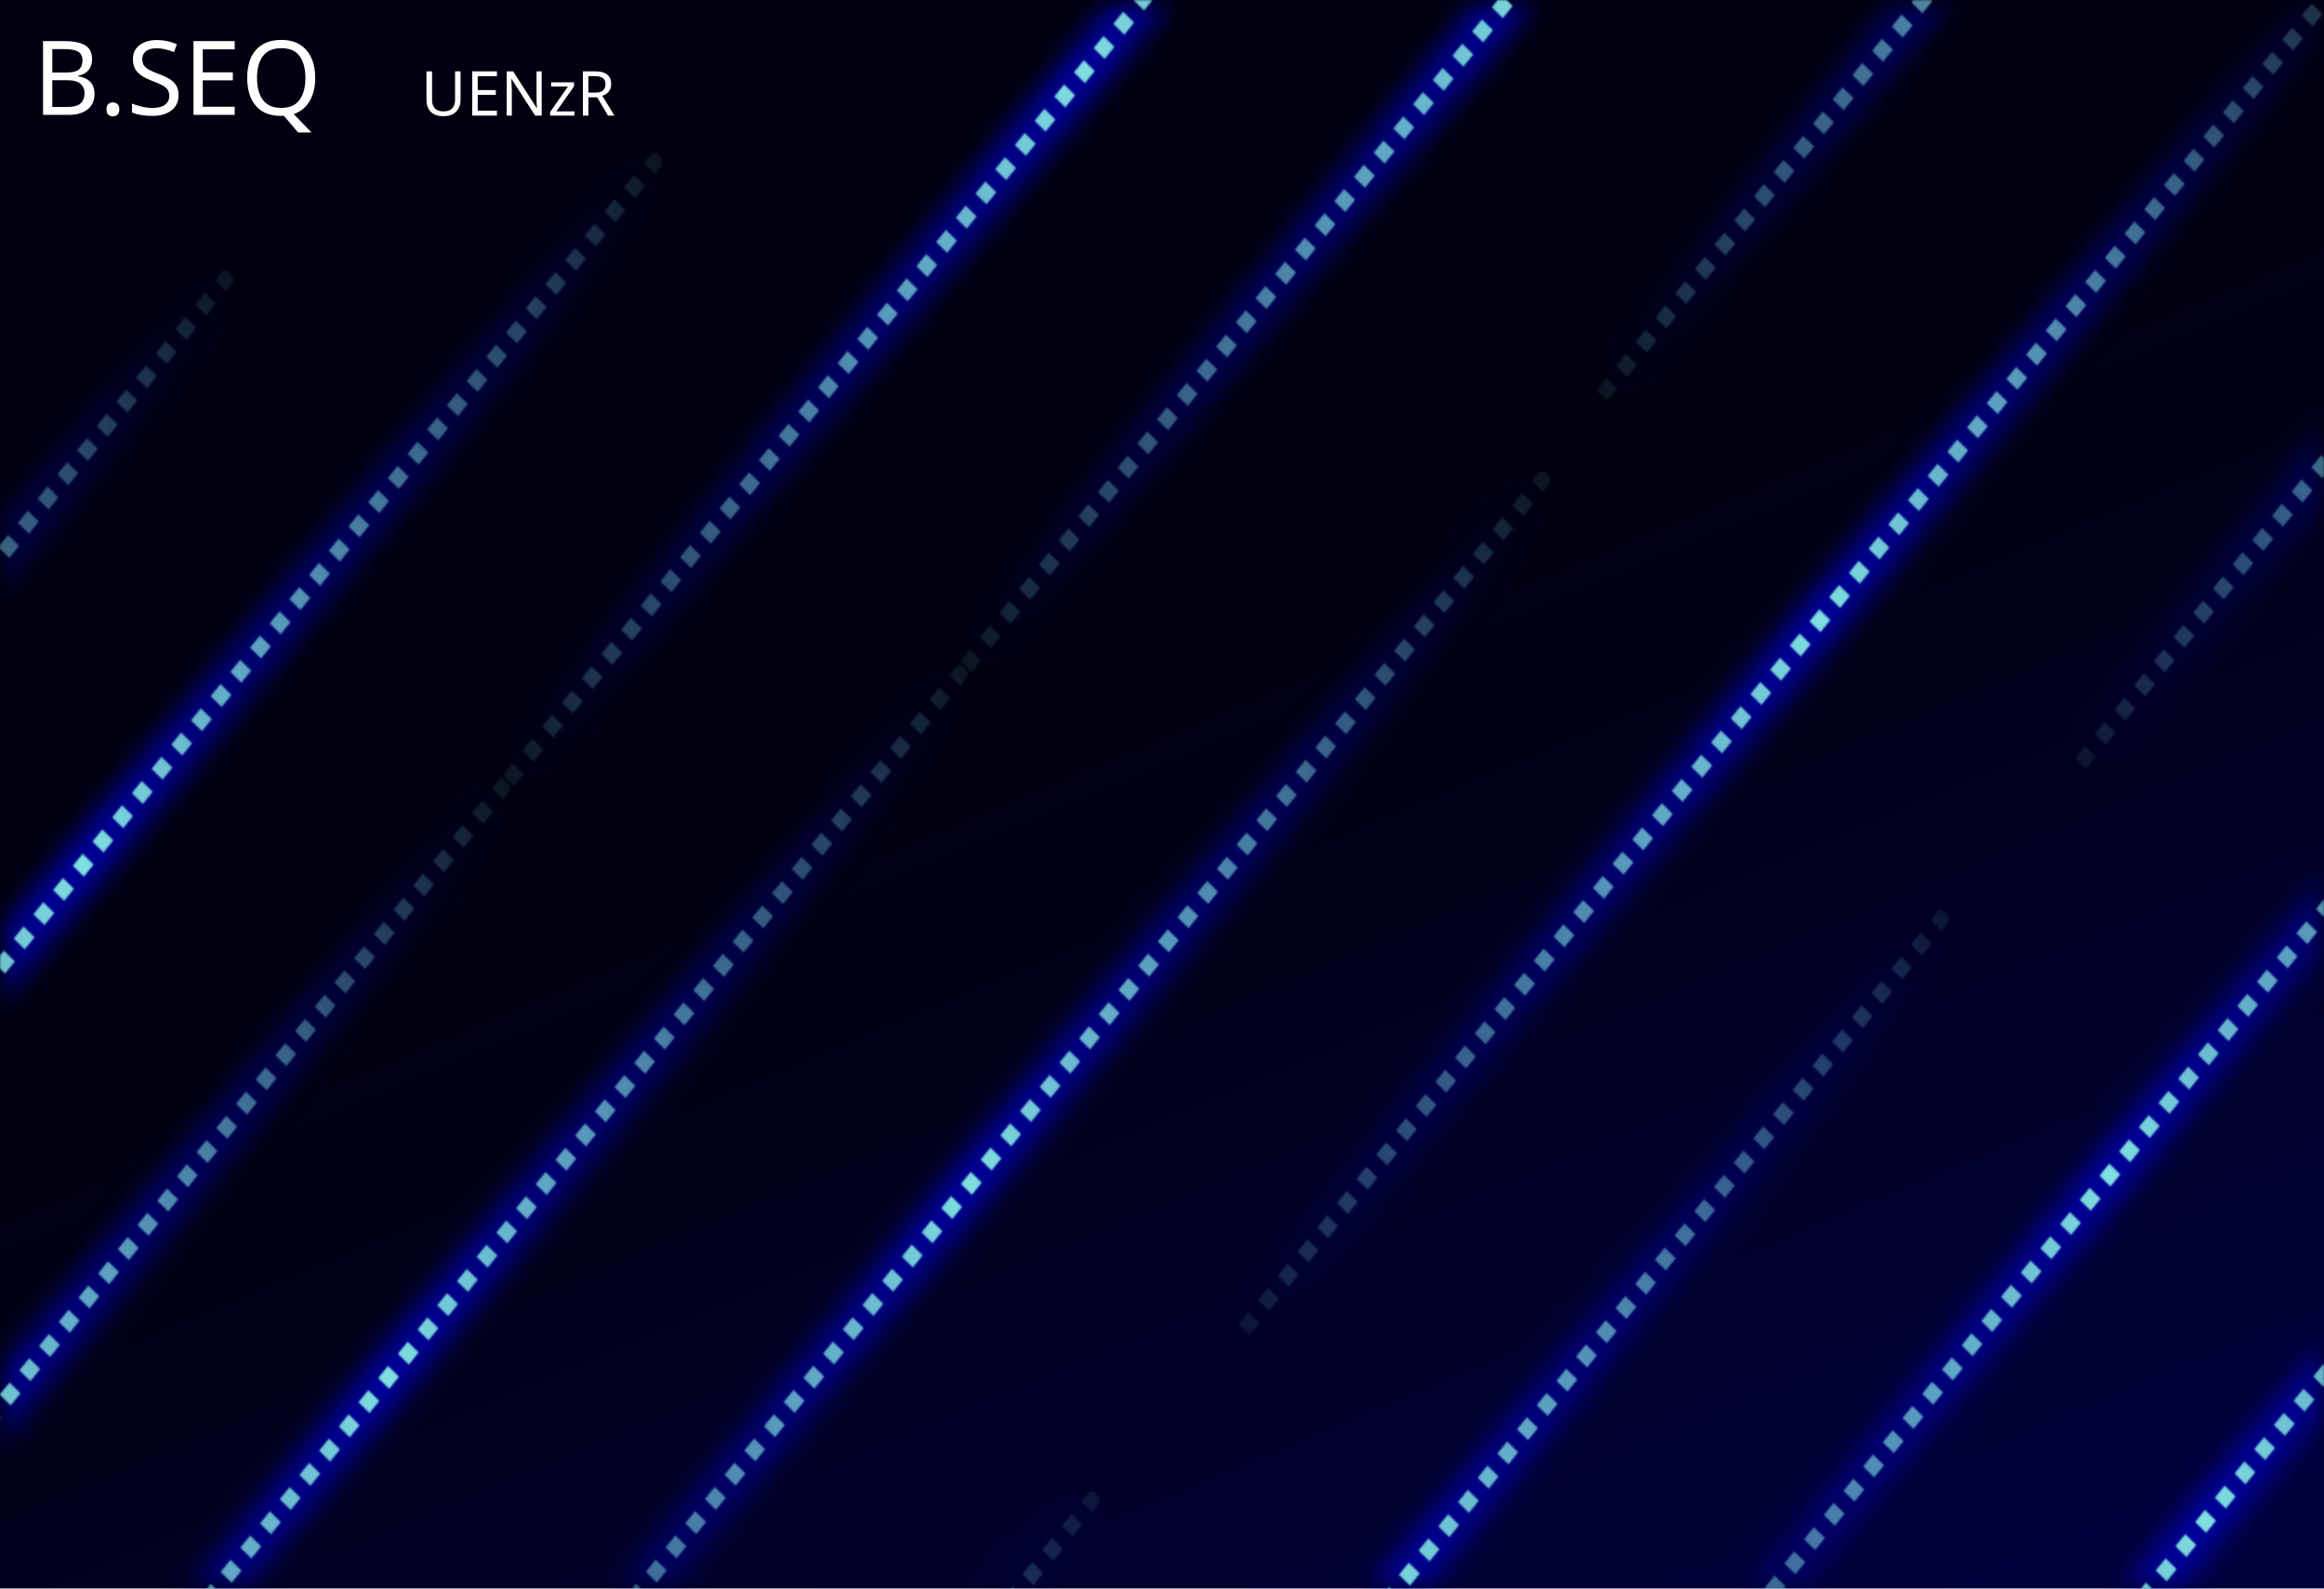
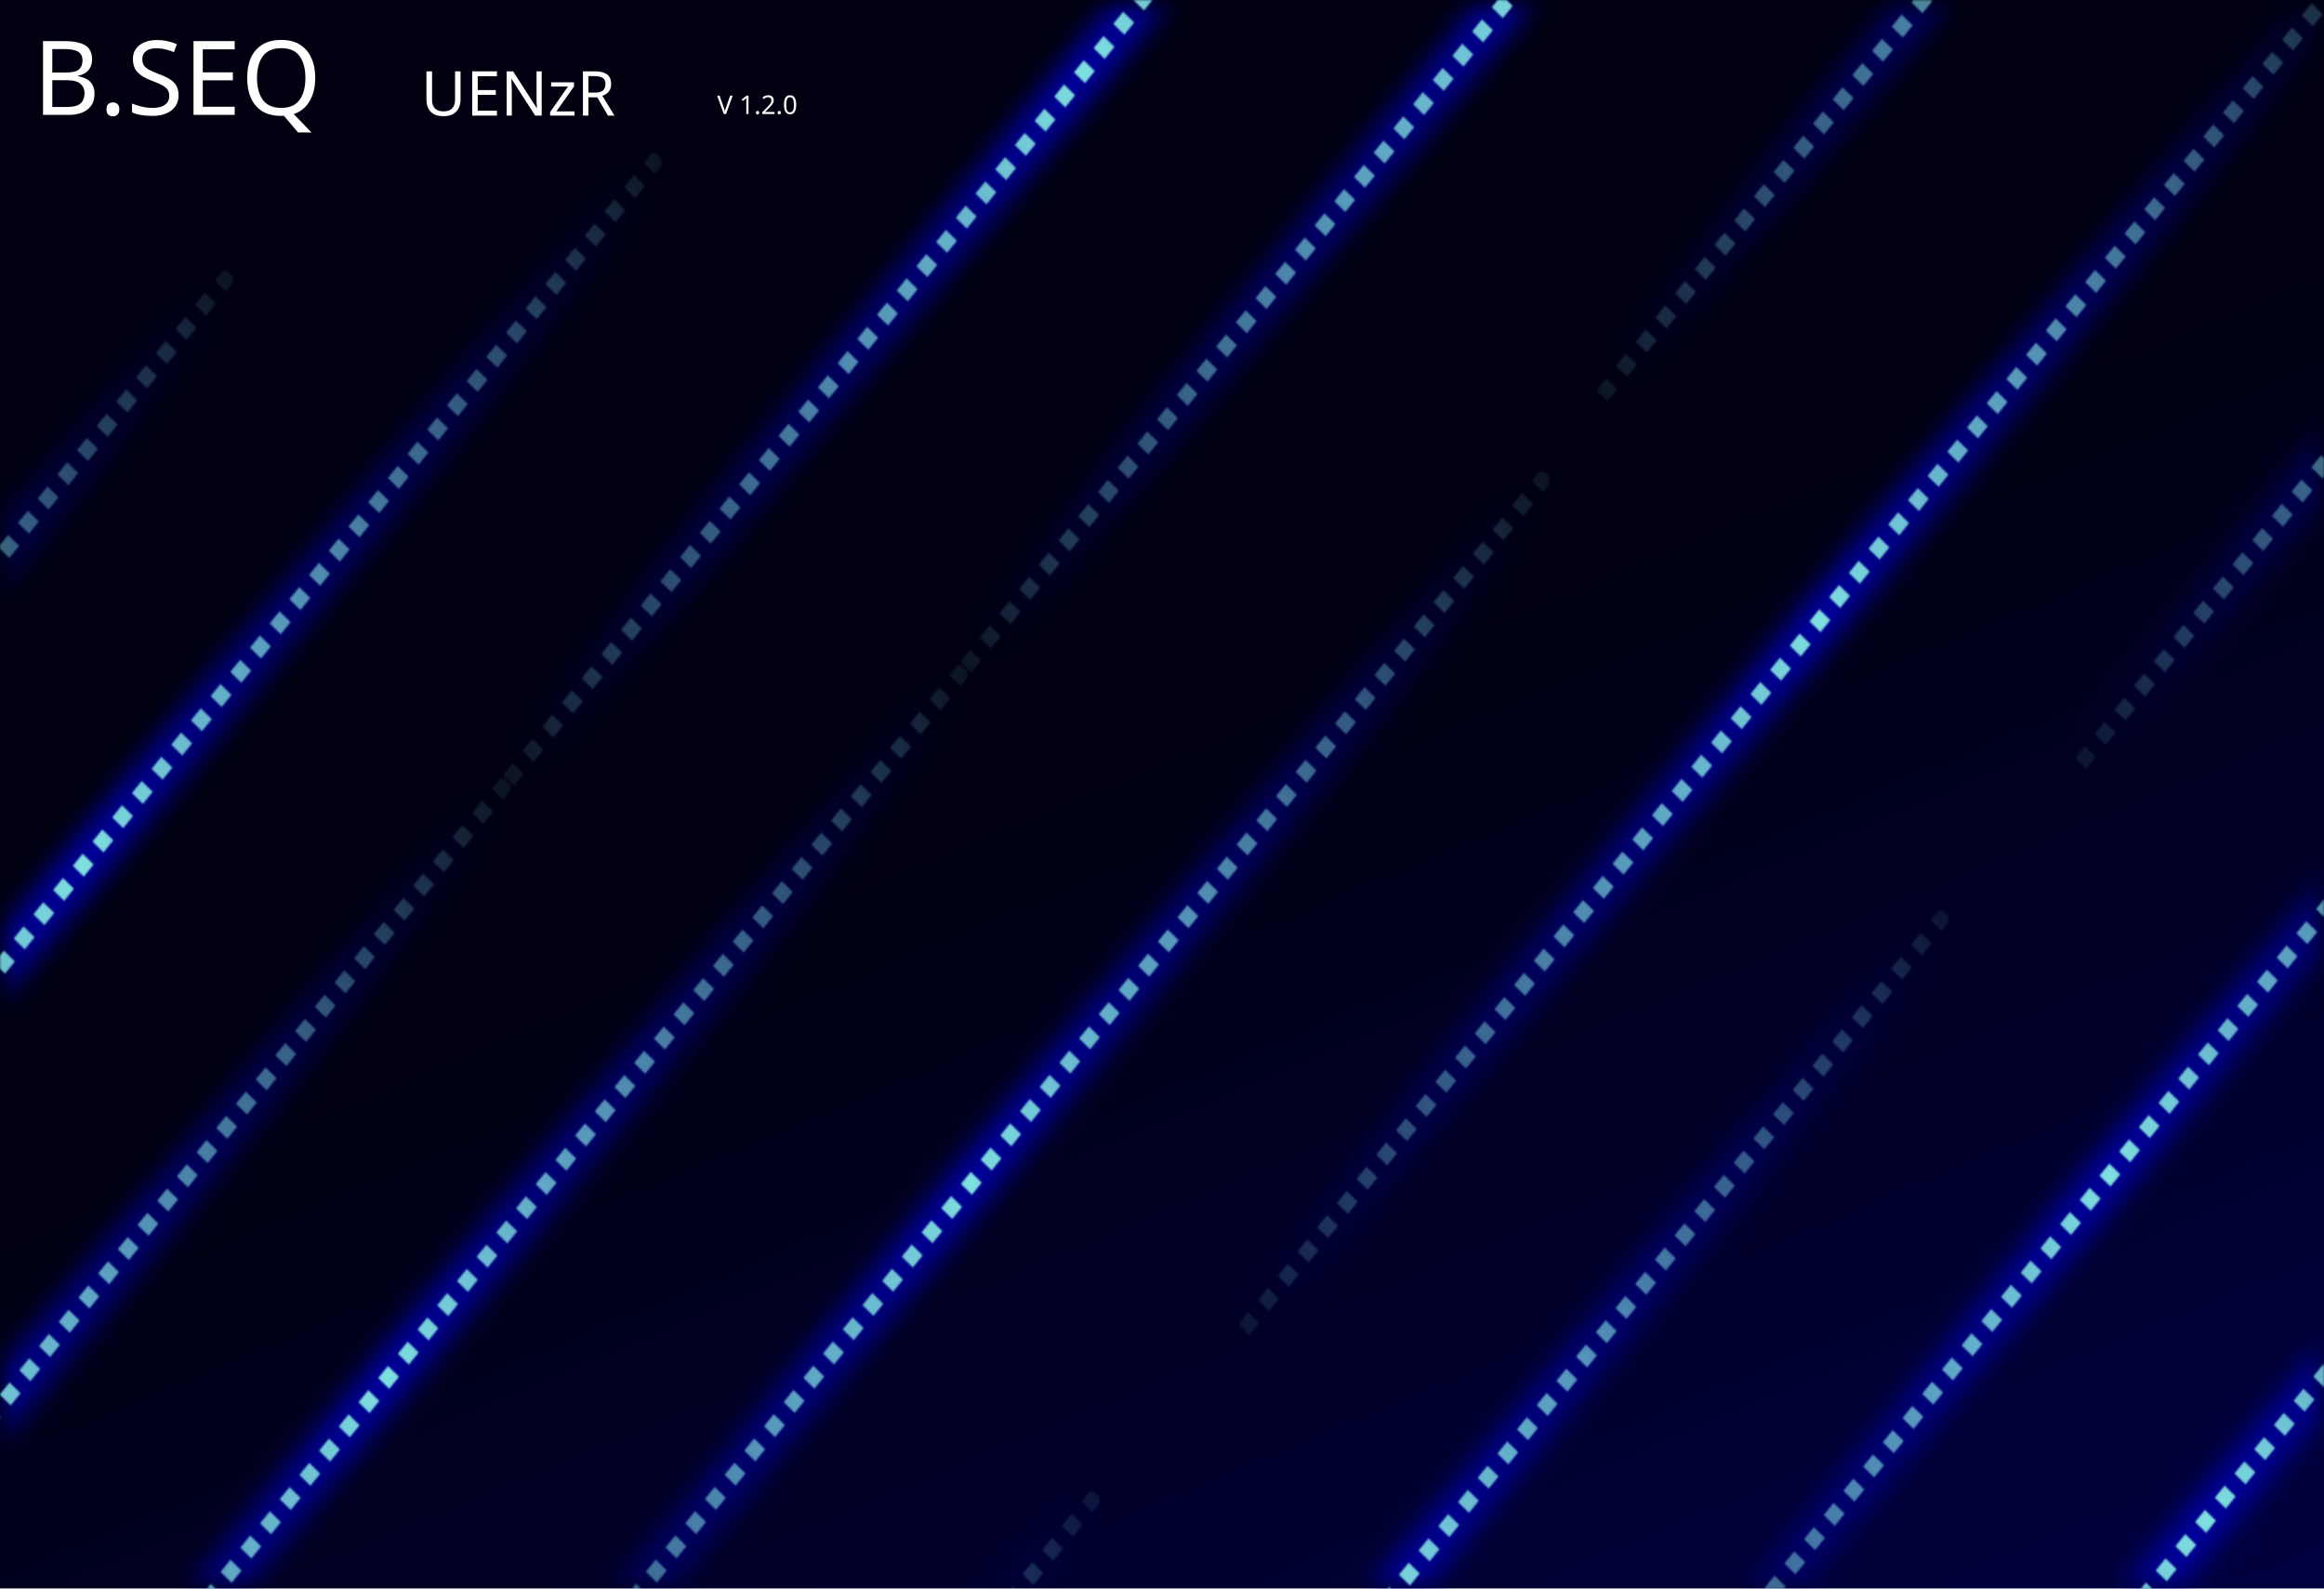
<svg xmlns="http://www.w3.org/2000/svg" xmlns:ns1="http://www.openswatchbook.org/uri/2009/osb" xmlns:xlink="http://www.w3.org/1999/xlink" width="1200" height="820" viewBox="0 0 317.5 216.958" version="1.1" id="svg8" style="enable-background:new">
  <defs id="defs2">
    <linearGradient id="linearGradient927">
      <stop style="stop-color:#000010;stop-opacity:1" offset="0" id="stop923" />
      <stop style="stop-color:#00003f;stop-opacity:1" offset="1" id="stop925" />
    </linearGradient>
    <linearGradient id="linearGradient4605">
      <stop id="stop4601" offset="0" style="stop-color:#00009f;stop-opacity:1" />
      <stop id="stop4603" offset="1" style="stop-color:#00009f;stop-opacity:0" />
    </linearGradient>
    <linearGradient id="linearGradient4595">
      <stop style="stop-color:#7fdfdf;stop-opacity:1" offset="0" id="stop4591" />
      <stop style="stop-color:#7fdfdf;stop-opacity:0" offset="1" id="stop4593" />
    </linearGradient>
    <linearGradient id="linearGradient2375" ns1:paint="solid">
      <stop style="stop-color:#ffffff;stop-opacity:1;" offset="0" id="stop2373" />
    </linearGradient>
    <radialGradient xlink:href="#linearGradient4605" id="radialGradient2391" cx="195.775" cy="211.741" fx="195.775" fy="211.741" r="68.555" gradientTransform="matrix(1.312379,-0.00627665,0.00838169,1.678578,-113.1774,-160.8956)" gradientUnits="userSpaceOnUse" />
    <radialGradient xlink:href="#linearGradient4595" id="radialGradient2391-3" cx="195.775" cy="211.741" fx="195.775" fy="211.741" r="68.555" gradientTransform="matrix(1.498988,-0.00695547,0.00837595,1.805116,-149.7096,-187.5559)" gradientUnits="userSpaceOnUse" />
    <filter style="color-interpolation-filters:sRGB" id="filter4643" x="-0.026" width="1.051" y="-0.023" height="1.046">
      <feGaussianBlur stdDeviation="1.458" id="feGaussianBlur4645" />
    </filter>
    <filter style="color-interpolation-filters:sRGB" id="filter4651" x="-0.003" width="1.005" y="-0.002" height="1.005">
      <feGaussianBlur stdDeviation="0.146" id="feGaussianBlur4653" />
    </filter>
    <radialGradient xlink:href="#linearGradient4605" id="radialGradient2391-36" cx="195.775" cy="211.741" fx="195.775" fy="211.741" r="68.555" gradientTransform="matrix(1.312379,-0.00627665,0.00838169,1.678578,-113.1774,-160.8956)" gradientUnits="userSpaceOnUse" />
    <filter style="color-interpolation-filters:sRGB" id="filter4643-3" x="-0.026" width="1.051" y="-0.023" height="1.046">
      <feGaussianBlur stdDeviation="1.458" id="feGaussianBlur4645-5" />
    </filter>
    <radialGradient xlink:href="#linearGradient4595" id="radialGradient2391-3-6" cx="195.775" cy="211.741" fx="195.775" fy="211.741" r="68.555" gradientTransform="matrix(1.498988,-0.00695547,0.00837595,1.805116,-149.7096,-187.5559)" gradientUnits="userSpaceOnUse" />
    <filter style="color-interpolation-filters:sRGB" id="filter4651-1" x="-0.003" width="1.005" y="-0.002" height="1.005">
      <feGaussianBlur stdDeviation="0.146" id="feGaussianBlur4653-2" />
    </filter>
    <radialGradient xlink:href="#linearGradient4605" id="radialGradient2391-360" cx="195.775" cy="211.741" fx="195.775" fy="211.741" r="68.555" gradientTransform="matrix(1.312379,-0.00627665,0.00838169,1.678578,-113.1774,-160.8956)" gradientUnits="userSpaceOnUse" />
    <filter style="color-interpolation-filters:sRGB" id="filter4643-6" x="-0.026" width="1.051" y="-0.023" height="1.046">
      <feGaussianBlur stdDeviation="1.458" id="feGaussianBlur4645-1" />
    </filter>
    <radialGradient xlink:href="#linearGradient4595" id="radialGradient2391-3-8" cx="195.775" cy="211.741" fx="195.775" fy="211.741" r="68.555" gradientTransform="matrix(1.498988,-0.00695547,0.00837595,1.805116,-149.7096,-187.5559)" gradientUnits="userSpaceOnUse" />
    <filter style="color-interpolation-filters:sRGB" id="filter4651-2" x="-0.003" width="1.005" y="-0.002" height="1.005">
      <feGaussianBlur stdDeviation="0.146" id="feGaussianBlur4653-0" />
    </filter>
    <radialGradient xlink:href="#linearGradient4605" id="radialGradient2391-5" cx="195.775" cy="211.741" fx="195.775" fy="211.741" r="68.555" gradientTransform="matrix(1.312379,-0.00627665,0.00838169,1.678578,-113.1774,-160.8956)" gradientUnits="userSpaceOnUse" />
    <filter style="color-interpolation-filters:sRGB" id="filter4643-2" x="-0.026" width="1.051" y="-0.023" height="1.046">
      <feGaussianBlur stdDeviation="1.458" id="feGaussianBlur4645-8" />
    </filter>
    <radialGradient xlink:href="#linearGradient4595" id="radialGradient2391-3-9" cx="195.775" cy="211.741" fx="195.775" fy="211.741" r="68.555" gradientTransform="matrix(1.498988,-0.00695547,0.00837595,1.805116,-149.7096,-187.5559)" gradientUnits="userSpaceOnUse" />
    <filter style="color-interpolation-filters:sRGB" id="filter4651-6" x="-0.003" width="1.005" y="-0.002" height="1.005">
      <feGaussianBlur stdDeviation="0.146" id="feGaussianBlur4653-1" />
    </filter>
    <radialGradient xlink:href="#linearGradient4605" id="radialGradient2391-7" cx="195.775" cy="211.741" fx="195.775" fy="211.741" r="68.555" gradientTransform="matrix(1.312379,-0.00627665,0.00838169,1.678578,-113.1774,-160.8956)" gradientUnits="userSpaceOnUse" />
    <filter style="color-interpolation-filters:sRGB" id="filter4643-5" x="-0.026" width="1.051" y="-0.023" height="1.046">
      <feGaussianBlur stdDeviation="1.458" id="feGaussianBlur4645-0" />
    </filter>
    <radialGradient xlink:href="#linearGradient4595" id="radialGradient2391-3-3" cx="195.775" cy="211.741" fx="195.775" fy="211.741" r="68.555" gradientTransform="matrix(1.498988,-0.00695547,0.00837595,1.805116,-149.7096,-187.5559)" gradientUnits="userSpaceOnUse" />
    <filter style="color-interpolation-filters:sRGB" id="filter4651-0" x="-0.003" width="1.005" y="-0.002" height="1.005">
      <feGaussianBlur stdDeviation="0.146" id="feGaussianBlur4653-6" />
    </filter>
    <radialGradient xlink:href="#linearGradient4605" id="radialGradient2391-6" cx="195.775" cy="211.741" fx="195.775" fy="211.741" r="68.555" gradientTransform="matrix(1.312379,-0.00627665,0.00838169,1.678578,-113.1774,-160.8956)" gradientUnits="userSpaceOnUse" />
    <filter style="color-interpolation-filters:sRGB" id="filter4643-54" x="-0.026" width="1.051" y="-0.023" height="1.046">
      <feGaussianBlur stdDeviation="1.458" id="feGaussianBlur4645-7" />
    </filter>
    <radialGradient xlink:href="#linearGradient4595" id="radialGradient2391-3-65" cx="195.775" cy="211.741" fx="195.775" fy="211.741" r="68.555" gradientTransform="matrix(1.498988,-0.00695547,0.00837595,1.805116,-149.7096,-187.5559)" gradientUnits="userSpaceOnUse" />
    <filter style="color-interpolation-filters:sRGB" id="filter4651-3" x="-0.003" width="1.005" y="-0.002" height="1.005">
      <feGaussianBlur stdDeviation="0.146" id="feGaussianBlur4653-7" />
    </filter>
    <radialGradient xlink:href="#linearGradient4605" id="radialGradient2391-4" cx="195.775" cy="211.741" fx="195.775" fy="211.741" r="68.555" gradientTransform="matrix(1.312379,-0.00627665,0.00838169,1.678578,-113.1774,-160.8956)" gradientUnits="userSpaceOnUse" />
    <filter style="color-interpolation-filters:sRGB" id="filter4643-4" x="-0.026" width="1.051" y="-0.023" height="1.046">
      <feGaussianBlur stdDeviation="1.458" id="feGaussianBlur4645-3" />
    </filter>
    <radialGradient xlink:href="#linearGradient4595" id="radialGradient2391-3-0" cx="195.775" cy="211.741" fx="195.775" fy="211.741" r="68.555" gradientTransform="matrix(1.498988,-0.00695547,0.00837595,1.805116,-149.7096,-187.5559)" gradientUnits="userSpaceOnUse" />
    <filter style="color-interpolation-filters:sRGB" id="filter4651-68" x="-0.003" width="1.005" y="-0.002" height="1.005">
      <feGaussianBlur stdDeviation="0.146" id="feGaussianBlur4653-8" />
    </filter>
    <radialGradient xlink:href="#linearGradient4605" id="radialGradient2391-9" cx="195.775" cy="211.741" fx="195.775" fy="211.741" r="68.555" gradientTransform="matrix(1.312379,-0.00627665,0.00838169,1.678578,-113.1774,-160.8956)" gradientUnits="userSpaceOnUse" />
    <filter style="color-interpolation-filters:sRGB" id="filter4643-68" x="-0.026" width="1.051" y="-0.023" height="1.046">
      <feGaussianBlur stdDeviation="1.458" id="feGaussianBlur4645-9" />
    </filter>
    <radialGradient xlink:href="#linearGradient4595" id="radialGradient2391-3-2" cx="195.775" cy="211.741" fx="195.775" fy="211.741" r="68.555" gradientTransform="matrix(1.498988,-0.00695547,0.00837595,1.805116,-149.7096,-187.5559)" gradientUnits="userSpaceOnUse" />
    <filter style="color-interpolation-filters:sRGB" id="filter4651-4" x="-0.003" width="1.005" y="-0.002" height="1.005">
      <feGaussianBlur stdDeviation="0.146" id="feGaussianBlur4653-9" />
    </filter>
    <radialGradient xlink:href="#linearGradient4605" id="radialGradient2391-71" cx="195.775" cy="211.741" fx="195.775" fy="211.741" r="68.555" gradientTransform="matrix(1.312379,-0.00627665,0.00838169,1.678578,-113.1774,-160.8956)" gradientUnits="userSpaceOnUse" />
    <filter style="color-interpolation-filters:sRGB" id="filter4643-7" x="-0.026" width="1.051" y="-0.023" height="1.046">
      <feGaussianBlur stdDeviation="1.458" id="feGaussianBlur4645-2" />
    </filter>
    <radialGradient xlink:href="#linearGradient4595" id="radialGradient2391-3-26" cx="195.775" cy="211.741" fx="195.775" fy="211.741" r="68.555" gradientTransform="matrix(1.498988,-0.00695547,0.00837595,1.805116,-149.7096,-187.5559)" gradientUnits="userSpaceOnUse" />
    <filter style="color-interpolation-filters:sRGB" id="filter4651-61" x="-0.003" width="1.005" y="-0.002" height="1.005">
      <feGaussianBlur stdDeviation="0.146" id="feGaussianBlur4653-5" />
    </filter>
    <radialGradient xlink:href="#linearGradient4605" id="radialGradient2391-91" cx="195.775" cy="211.741" fx="195.775" fy="211.741" r="68.555" gradientTransform="matrix(1.312379,-0.00627665,0.00838169,1.678578,-113.1774,-160.8956)" gradientUnits="userSpaceOnUse" />
    <filter style="color-interpolation-filters:sRGB" id="filter4643-1" x="-0.026" width="1.051" y="-0.023" height="1.046">
      <feGaussianBlur stdDeviation="1.458" id="feGaussianBlur4645-15" />
    </filter>
    <radialGradient xlink:href="#linearGradient4595" id="radialGradient2391-3-97" cx="195.775" cy="211.741" fx="195.775" fy="211.741" r="68.555" gradientTransform="matrix(1.498988,-0.00695547,0.00837595,1.805116,-149.7096,-187.5559)" gradientUnits="userSpaceOnUse" />
    <filter style="color-interpolation-filters:sRGB" id="filter4651-7" x="-0.003" width="1.005" y="-0.002" height="1.005">
      <feGaussianBlur stdDeviation="0.146" id="feGaussianBlur4653-3" />
    </filter>
    <linearGradient xlink:href="#linearGradient927" id="linearGradient929" x1="203.927" y1="146.255" x2="275.167" y2="296.989" gradientUnits="userSpaceOnUse" gradientTransform="matrix(1.153846,0,0,1.025,0,-7.413925)" />
    <radialGradient xlink:href="#linearGradient4605" id="radialGradient2391-9-9" cx="195.775" cy="211.741" fx="195.775" fy="211.741" r="68.555" gradientTransform="matrix(1.312379,-0.00627665,0.00838169,1.678578,-113.1774,-160.8956)" gradientUnits="userSpaceOnUse" />
    <filter style="color-interpolation-filters:sRGB" id="filter4643-68-1" x="-0.026" width="1.051" y="-0.023" height="1.046">
      <feGaussianBlur stdDeviation="1.458" id="feGaussianBlur4645-9-2" />
    </filter>
    <radialGradient xlink:href="#linearGradient4595" id="radialGradient2391-3-2-0" cx="195.775" cy="211.741" fx="195.775" fy="211.741" r="68.555" gradientTransform="matrix(1.498988,-0.00695547,0.00837595,1.805116,-149.7096,-187.5559)" gradientUnits="userSpaceOnUse" />
    <filter style="color-interpolation-filters:sRGB" id="filter4651-4-1" x="-0.003" width="1.005" y="-0.002" height="1.005">
      <feGaussianBlur stdDeviation="0.146" id="feGaussianBlur4653-9-1" />
    </filter>
    <radialGradient xlink:href="#linearGradient4605" id="radialGradient2391-7-7" cx="195.775" cy="211.741" fx="195.775" fy="211.741" r="68.555" gradientTransform="matrix(1.312379,-0.00627665,0.00838169,1.678578,-113.1774,-160.8956)" gradientUnits="userSpaceOnUse" />
    <filter style="color-interpolation-filters:sRGB" id="filter4643-5-9" x="-0.026" width="1.051" y="-0.023" height="1.046">
      <feGaussianBlur stdDeviation="1.458" id="feGaussianBlur4645-0-7" />
    </filter>
    <radialGradient xlink:href="#linearGradient4595" id="radialGradient2391-3-3-5" cx="195.775" cy="211.741" fx="195.775" fy="211.741" r="68.555" gradientTransform="matrix(1.498988,-0.00695547,0.00837595,1.805116,-149.7096,-187.5559)" gradientUnits="userSpaceOnUse" />
    <filter style="color-interpolation-filters:sRGB" id="filter4651-0-8" x="-0.003" width="1.005" y="-0.002" height="1.005">
      <feGaussianBlur stdDeviation="0.146" id="feGaussianBlur4653-6-5" />
    </filter>
    <radialGradient xlink:href="#linearGradient4605" id="radialGradient2391-367" cx="195.775" cy="211.741" fx="195.775" fy="211.741" r="68.555" gradientTransform="matrix(1.312379,-0.00627665,0.00838169,1.678578,-113.1774,-160.8956)" gradientUnits="userSpaceOnUse" />
    <filter style="color-interpolation-filters:sRGB" id="filter4643-56" x="-0.026" width="1.051" y="-0.023" height="1.046">
      <feGaussianBlur stdDeviation="1.458" id="feGaussianBlur4645-29" />
    </filter>
    <radialGradient xlink:href="#linearGradient4595" id="radialGradient2391-3-1" cx="195.775" cy="211.741" fx="195.775" fy="211.741" r="68.555" gradientTransform="matrix(1.498988,-0.00695547,0.00837595,1.805116,-149.7096,-187.5559)" gradientUnits="userSpaceOnUse" />
    <filter style="color-interpolation-filters:sRGB" id="filter4651-09" x="-0.003" width="1.005" y="-0.002" height="1.005">
      <feGaussianBlur stdDeviation="0.146" id="feGaussianBlur4653-36" />
    </filter>
    <radialGradient xlink:href="#linearGradient4605" id="radialGradient2391-36-6" cx="195.775" cy="211.741" fx="195.775" fy="211.741" r="68.555" gradientTransform="matrix(1.312379,-0.00627665,0.00838169,1.678578,-113.1774,-160.8956)" gradientUnits="userSpaceOnUse" />
    <filter style="color-interpolation-filters:sRGB" id="filter4643-3-7" x="-0.026" width="1.051" y="-0.023" height="1.046">
      <feGaussianBlur stdDeviation="1.458" id="feGaussianBlur4645-5-9" />
    </filter>
    <radialGradient xlink:href="#linearGradient4595" id="radialGradient2391-3-6-2" cx="195.775" cy="211.741" fx="195.775" fy="211.741" r="68.555" gradientTransform="matrix(1.498988,-0.00695547,0.00837595,1.805116,-149.7096,-187.5559)" gradientUnits="userSpaceOnUse" />
    <filter style="color-interpolation-filters:sRGB" id="filter4651-1-3" x="-0.003" width="1.005" y="-0.002" height="1.005">
      <feGaussianBlur stdDeviation="0.146" id="feGaussianBlur4653-2-7" />
    </filter>
  </defs>
  <g id="layer1" transform="translate(0,-80.04165)">
    <rect style="fill:url(#linearGradient929);fill-opacity:1;stroke-width:0.288" id="rect815" width="317.5" height="216.958" x="0" y="80.042" />
    <g id="g2606" transform="matrix(1.148886,0,0,1.263584,120.9807,-3.622011)" style="opacity:1">
      <path id="path817" d="M 214.083,116.593 76.974,270.006" style="display:inline;fill:#ffffff;fill-opacity:1;stroke:url(#radialGradient2391);stroke-width:5.27;stroke-linecap:butt;stroke-linejoin:miter;stroke-miterlimit:4;stroke-dasharray:none;stroke-dashoffset:0;stroke-opacity:1;filter:url(#filter4643)" />
      <path id="path817-5" d="M 214.083,116.593 76.974,270.006" style="fill:#ffffff;fill-opacity:1;stroke:url(#radialGradient2391-3);stroke-width:1.757;stroke-linecap:butt;stroke-linejoin:miter;stroke-miterlimit:4;stroke-dasharray:1.757, 1.757;stroke-dashoffset:0;stroke-opacity:1;filter:url(#filter4651)" />
    </g>
    <text xml:space="preserve" style="font-style:normal;font-variant:normal;font-weight:normal;font-stretch:normal;font-size:12.7px;line-height:6.615px;font-family:'Good Times';-inkscape-font-specification:'Good Times, Normal';font-variant-ligatures:normal;font-variant-caps:normal;font-variant-numeric:normal;font-feature-settings:normal;text-align:start;letter-spacing:0px;word-spacing:0px;writing-mode:lr-tb;text-anchor:start;fill:#000000;fill-opacity:1;stroke:none;stroke-width:0.265" x="4.504" y="95.73" id="text4803">
      <tspan id="tspan4801" x="4.504" y="95.73" style="font-style:normal;font-variant:normal;font-weight:normal;font-stretch:normal;font-size:14.111px;font-family:'Good Times';-inkscape-font-specification:'Good Times, Normal';font-variant-ligatures:normal;font-variant-caps:normal;font-variant-numeric:normal;font-feature-settings:normal;text-align:start;writing-mode:lr-tb;text-anchor:start;fill:#ffffff;stroke-width:0.265">B.SEQ</tspan>
    </text>
    <text xml:space="preserve" style="font-style:normal;font-variant:normal;font-weight:normal;font-stretch:normal;font-size:8.467px;line-height:6.615px;font-family:'Good Times';-inkscape-font-specification:'Good Times, Normal';font-variant-ligatures:normal;font-variant-caps:normal;font-variant-numeric:normal;font-feature-settings:normal;text-align:start;letter-spacing:0px;word-spacing:0px;writing-mode:lr-tb;text-anchor:start;fill:#ffffff;fill-opacity:1;stroke:none;stroke-width:0.265" x="57.497" y="95.832" id="text4807">
      <tspan id="tspan4805" x="57.497" y="95.832" style="font-style:normal;font-variant:normal;font-weight:normal;font-stretch:normal;font-size:8.467px;font-family:'Good Times';-inkscape-font-specification:'Good Times, Normal';font-variant-ligatures:normal;font-variant-caps:normal;font-variant-numeric:normal;font-feature-settings:normal;text-align:start;writing-mode:lr-tb;text-anchor:start;fill:#ffffff;stroke-width:0.265">UENzR</tspan>
    </text>
    <g id="g2606-7" transform="matrix(1.148886,0,0,1.263584,19.89334,57.50712)" style="opacity:1">
      <path id="path817-0" d="M 214.083,116.593 76.974,270.006" style="display:inline;fill:#ffffff;fill-opacity:1;stroke:url(#radialGradient2391-36);stroke-width:5.27;stroke-linecap:butt;stroke-linejoin:miter;stroke-miterlimit:4;stroke-dasharray:none;stroke-dashoffset:0;stroke-opacity:1;filter:url(#filter4643-3)" />
      <path id="path817-5-9" d="M 214.083,116.593 76.974,270.006" style="fill:#ffffff;fill-opacity:1;stroke:url(#radialGradient2391-3-6);stroke-width:1.757;stroke-linecap:butt;stroke-linejoin:miter;stroke-miterlimit:4;stroke-dasharray:1.757, 1.757;stroke-dashoffset:0;stroke-opacity:1;filter:url(#filter4651-1)" />
    </g>
    <g id="g2606-2" transform="matrix(1.148886,0,0,1.263584,81.36533,-79.33488)" style="opacity:1">
      <path id="path817-3" d="M 214.083,116.593 76.974,270.006" style="display:inline;fill:#ffffff;fill-opacity:1;stroke:url(#radialGradient2391-360);stroke-width:5.27;stroke-linecap:butt;stroke-linejoin:miter;stroke-miterlimit:4;stroke-dasharray:none;stroke-dashoffset:0;stroke-opacity:1;filter:url(#filter4643-6)" />
      <path id="path817-5-7" d="M 214.083,116.593 76.974,270.006" style="fill:#ffffff;fill-opacity:1;stroke:url(#radialGradient2391-3-8);stroke-width:1.757;stroke-linecap:butt;stroke-linejoin:miter;stroke-miterlimit:4;stroke-dasharray:1.757, 1.757;stroke-dashoffset:0;stroke-opacity:1;filter:url(#filter4651-2)" />
    </g>
    <g id="g2606-29" transform="matrix(1.148886,0,0,1.263584,-96.10164,136.8862)" style="opacity:1">
      <path id="path817-31" d="M 214.083,116.593 76.974,270.006" style="display:inline;fill:#ffffff;fill-opacity:1;stroke:url(#radialGradient2391-5);stroke-width:5.27;stroke-linecap:butt;stroke-linejoin:miter;stroke-miterlimit:4;stroke-dasharray:none;stroke-dashoffset:0;stroke-opacity:1;filter:url(#filter4643-2)" />
      <path id="path817-5-94" d="M 214.083,116.593 76.974,270.006" style="fill:#ffffff;fill-opacity:1;stroke:url(#radialGradient2391-3-9);stroke-width:1.757;stroke-linecap:butt;stroke-linejoin:miter;stroke-miterlimit:4;stroke-dasharray:1.757, 1.757;stroke-dashoffset:0;stroke-opacity:1;filter:url(#filter4651-6)" />
    </g>
    <g id="g2606-3" transform="matrix(1.148886,0,0,1.263584,-34.56358,-2.495875)" style="opacity:1">
      <path id="path817-2" d="M 214.083,116.593 76.974,270.006" style="display:inline;fill:#ffffff;fill-opacity:1;stroke:url(#radialGradient2391-7);stroke-width:5.27;stroke-linecap:butt;stroke-linejoin:miter;stroke-miterlimit:4;stroke-dasharray:none;stroke-dashoffset:0;stroke-opacity:1;filter:url(#filter4643-5)" />
      <path id="path817-5-0" d="M 214.083,116.593 76.974,270.006" style="fill:#ffffff;fill-opacity:1;stroke:url(#radialGradient2391-3-3);stroke-width:1.757;stroke-linecap:butt;stroke-linejoin:miter;stroke-miterlimit:4;stroke-dasharray:1.757, 1.757;stroke-dashoffset:0;stroke-opacity:1;filter:url(#filter4651-0)" />
    </g>
    <g id="g2606-4" transform="matrix(1.148886,0,0,1.263584,43.34692,-169.836)" style="opacity:1">
      <path id="path817-52" d="M 214.083,116.593 76.974,270.006" style="display:inline;fill:#ffffff;fill-opacity:1;stroke:url(#radialGradient2391-6);stroke-width:5.27;stroke-linecap:butt;stroke-linejoin:miter;stroke-miterlimit:4;stroke-dasharray:none;stroke-dashoffset:0;stroke-opacity:1;filter:url(#filter4643-54)" />
      <path id="path817-5-5" d="M 214.083,116.593 76.974,270.006" style="fill:#ffffff;fill-opacity:1;stroke:url(#radialGradient2391-3-65);stroke-width:1.757;stroke-linecap:butt;stroke-linejoin:miter;stroke-miterlimit:4;stroke-dasharray:1.757, 1.757;stroke-dashoffset:0;stroke-opacity:1;filter:url(#filter4651-3)" />
    </g>
    <g id="g2606-43" transform="matrix(1.148886,0,0,1.263584,-114.176,24.01376)" style="opacity:1">
      <path id="path817-1" d="M 214.083,116.593 76.974,270.006" style="display:inline;fill:#ffffff;fill-opacity:1;stroke:url(#radialGradient2391-4);stroke-width:5.27;stroke-linecap:butt;stroke-linejoin:miter;stroke-miterlimit:4;stroke-dasharray:none;stroke-dashoffset:0;stroke-opacity:1;filter:url(#filter4643-4)" />
      <path id="path817-5-4" d="M 214.083,116.593 76.974,270.006" style="fill:#ffffff;fill-opacity:1;stroke:url(#radialGradient2391-3-0);stroke-width:1.757;stroke-linecap:butt;stroke-linejoin:miter;stroke-miterlimit:4;stroke-dasharray:1.757, 1.757;stroke-dashoffset:0;stroke-opacity:1;filter:url(#filter4651-68)" />
    </g>
    <g id="g2606-5" transform="matrix(1.148886,0,0,1.263584,-19.12186,-154.329)" style="opacity:1">
      <path id="path817-04" d="M 214.083,116.593 76.974,270.006" style="display:inline;fill:#ffffff;fill-opacity:1;stroke:url(#radialGradient2391-9);stroke-width:5.27;stroke-linecap:butt;stroke-linejoin:miter;stroke-miterlimit:4;stroke-dasharray:none;stroke-dashoffset:0;stroke-opacity:1;filter:url(#filter4643-68)" />
      <path id="path817-5-8" d="M 214.083,116.593 76.974,270.006" style="fill:#ffffff;fill-opacity:1;stroke:url(#radialGradient2391-3-2);stroke-width:1.757;stroke-linecap:butt;stroke-linejoin:miter;stroke-miterlimit:4;stroke-dasharray:1.757, 1.757;stroke-dashoffset:0;stroke-opacity:1;filter:url(#filter4651-4)" />
    </g>
    <g id="g2606-9" transform="matrix(1.148886,0,0,1.263584,-155.8954,-45.94709)" style="opacity:1">
      <path id="path817-4" d="M 214.083,116.593 76.974,270.006" style="display:inline;fill:#ffffff;fill-opacity:1;stroke:url(#radialGradient2391-71);stroke-width:5.27;stroke-linecap:butt;stroke-linejoin:miter;stroke-miterlimit:4;stroke-dasharray:none;stroke-dashoffset:0;stroke-opacity:1;filter:url(#filter4643-7)" />
      <path id="path817-5-90" d="M 214.083,116.593 76.974,270.006" style="fill:#ffffff;fill-opacity:1;stroke:url(#radialGradient2391-3-26);stroke-width:1.757;stroke-linecap:butt;stroke-linejoin:miter;stroke-miterlimit:4;stroke-dasharray:1.757, 1.757;stroke-dashoffset:0;stroke-opacity:1;filter:url(#filter4651-61)" />
    </g>
    <g id="g2606-6" transform="matrix(1.148886,0,0,1.263584,-214.502,-29.89002)" style="opacity:1">
      <path id="path817-56" d="M 214.083,116.593 76.974,270.006" style="display:inline;fill:#ffffff;fill-opacity:1;stroke:url(#radialGradient2391-91);stroke-width:5.27;stroke-linecap:butt;stroke-linejoin:miter;stroke-miterlimit:4;stroke-dasharray:none;stroke-dashoffset:0;stroke-opacity:1;filter:url(#filter4643-1)" />
      <path id="path817-5-3" d="M 214.083,116.593 76.974,270.006" style="fill:#ffffff;fill-opacity:1;stroke:url(#radialGradient2391-3-97);stroke-width:1.757;stroke-linecap:butt;stroke-linejoin:miter;stroke-miterlimit:4;stroke-dasharray:1.757, 1.757;stroke-dashoffset:0;stroke-opacity:1;filter:url(#filter4651-7)" />
    </g>
    <g id="g2606-5-9" transform="matrix(1.148886,0,0,1.263584,-176.6447,39.52082)" style="opacity:1;enable-background:new">
      <path id="path817-04-0" d="M 214.083,116.593 76.974,270.006" style="display:inline;fill:#ffffff;fill-opacity:1;stroke:url(#radialGradient2391-9-9);stroke-width:5.27;stroke-linecap:butt;stroke-linejoin:miter;stroke-miterlimit:4;stroke-dasharray:none;stroke-dashoffset:0;stroke-opacity:1;filter:url(#filter4643-68-1)" />
      <path id="path817-5-8-5" d="M 214.083,116.593 76.974,270.006" style="fill:#ffffff;fill-opacity:1;stroke:url(#radialGradient2391-3-2-0);stroke-width:1.757;stroke-linecap:butt;stroke-linejoin:miter;stroke-miterlimit:4;stroke-dasharray:1.757, 1.757;stroke-dashoffset:0;stroke-opacity:1;filter:url(#filter4651-4-1)" />
    </g>
    <g id="g2606-3-3" transform="matrix(1.148886,0,0,1.263584,130.2719,-206.9196)" style="opacity:1;enable-background:new">
      <path id="path817-2-3" d="M 214.083,116.593 76.974,270.006" style="display:inline;fill:#ffffff;fill-opacity:1;stroke:url(#radialGradient2391-7-7);stroke-width:5.27;stroke-linecap:butt;stroke-linejoin:miter;stroke-miterlimit:4;stroke-dasharray:none;stroke-dashoffset:0;stroke-opacity:1;filter:url(#filter4643-5-9)" />
      <path id="path817-5-0-8" d="M 214.083,116.593 76.974,270.006" style="fill:#ffffff;fill-opacity:1;stroke:url(#radialGradient2391-3-3-5);stroke-width:1.757;stroke-linecap:butt;stroke-linejoin:miter;stroke-miterlimit:4;stroke-dasharray:1.757, 1.757;stroke-dashoffset:0;stroke-opacity:1;filter:url(#filter4651-0-8)" />
    </g>
    <g id="g2606-0" transform="matrix(1.148886,0,0,1.263584,134.0517,43.67856)" style="opacity:1;enable-background:new">
      <path id="path817-6" d="M 214.083,116.593 76.974,270.006" style="display:inline;fill:#ffffff;fill-opacity:1;stroke:url(#radialGradient2391-367);stroke-width:5.27;stroke-linecap:butt;stroke-linejoin:miter;stroke-miterlimit:4;stroke-dasharray:none;stroke-dashoffset:0;stroke-opacity:1;filter:url(#filter4643-56)" />
      <path id="path817-5-2" d="M 214.083,116.593 76.974,270.006" style="fill:#ffffff;fill-opacity:1;stroke:url(#radialGradient2391-3-1);stroke-width:1.757;stroke-linecap:butt;stroke-linejoin:miter;stroke-miterlimit:4;stroke-dasharray:1.757, 1.757;stroke-dashoffset:0;stroke-opacity:1;filter:url(#filter4651-09)" />
    </g>
    <g id="g2606-7-5" transform="matrix(1.148886,0,0,1.263584,195.6618,-156.6488)" style="opacity:1;enable-background:new">
      <path id="path817-0-9" d="M 214.083,116.593 76.974,270.006" style="display:inline;fill:#ffffff;fill-opacity:1;stroke:url(#radialGradient2391-36-6);stroke-width:5.27;stroke-linecap:butt;stroke-linejoin:miter;stroke-miterlimit:4;stroke-dasharray:none;stroke-dashoffset:0;stroke-opacity:1;filter:url(#filter4643-3-7)" />
      <path id="path817-5-9-2" d="M 214.083,116.593 76.974,270.006" style="fill:#ffffff;fill-opacity:1;stroke:url(#radialGradient2391-3-6-2);stroke-width:1.757;stroke-linecap:butt;stroke-linejoin:miter;stroke-miterlimit:4;stroke-dasharray:1.757, 1.757;stroke-dashoffset:0;stroke-opacity:1;filter:url(#filter4651-1-3)" />
    </g>
+     <text xml:space="preserve" style="font-style:normal;font-variant:normal;font-weight:normal;font-stretch:normal;font-size:4.233px;line-height:6.615px;font-family:'Good Times';-inkscape-font-specification:'Good Times';font-variant-ligatures:normal;font-variant-caps:normal;font-variant-numeric:normal;font-feature-settings:normal;text-align:start;letter-spacing:0px;word-spacing:0px;writing-mode:lr-tb;text-anchor:start;fill:#000000;fill-opacity:1;stroke:none;stroke-width:0.265" x="97.971" y="95.614" id="text957">
+       <tspan id="tspan955" x="97.971" y="95.614" style="font-size:3.528px;fill:#ffffff;stroke-width:0.265">V 1.2.0</tspan>
+     </text>
  </g>
</svg>
